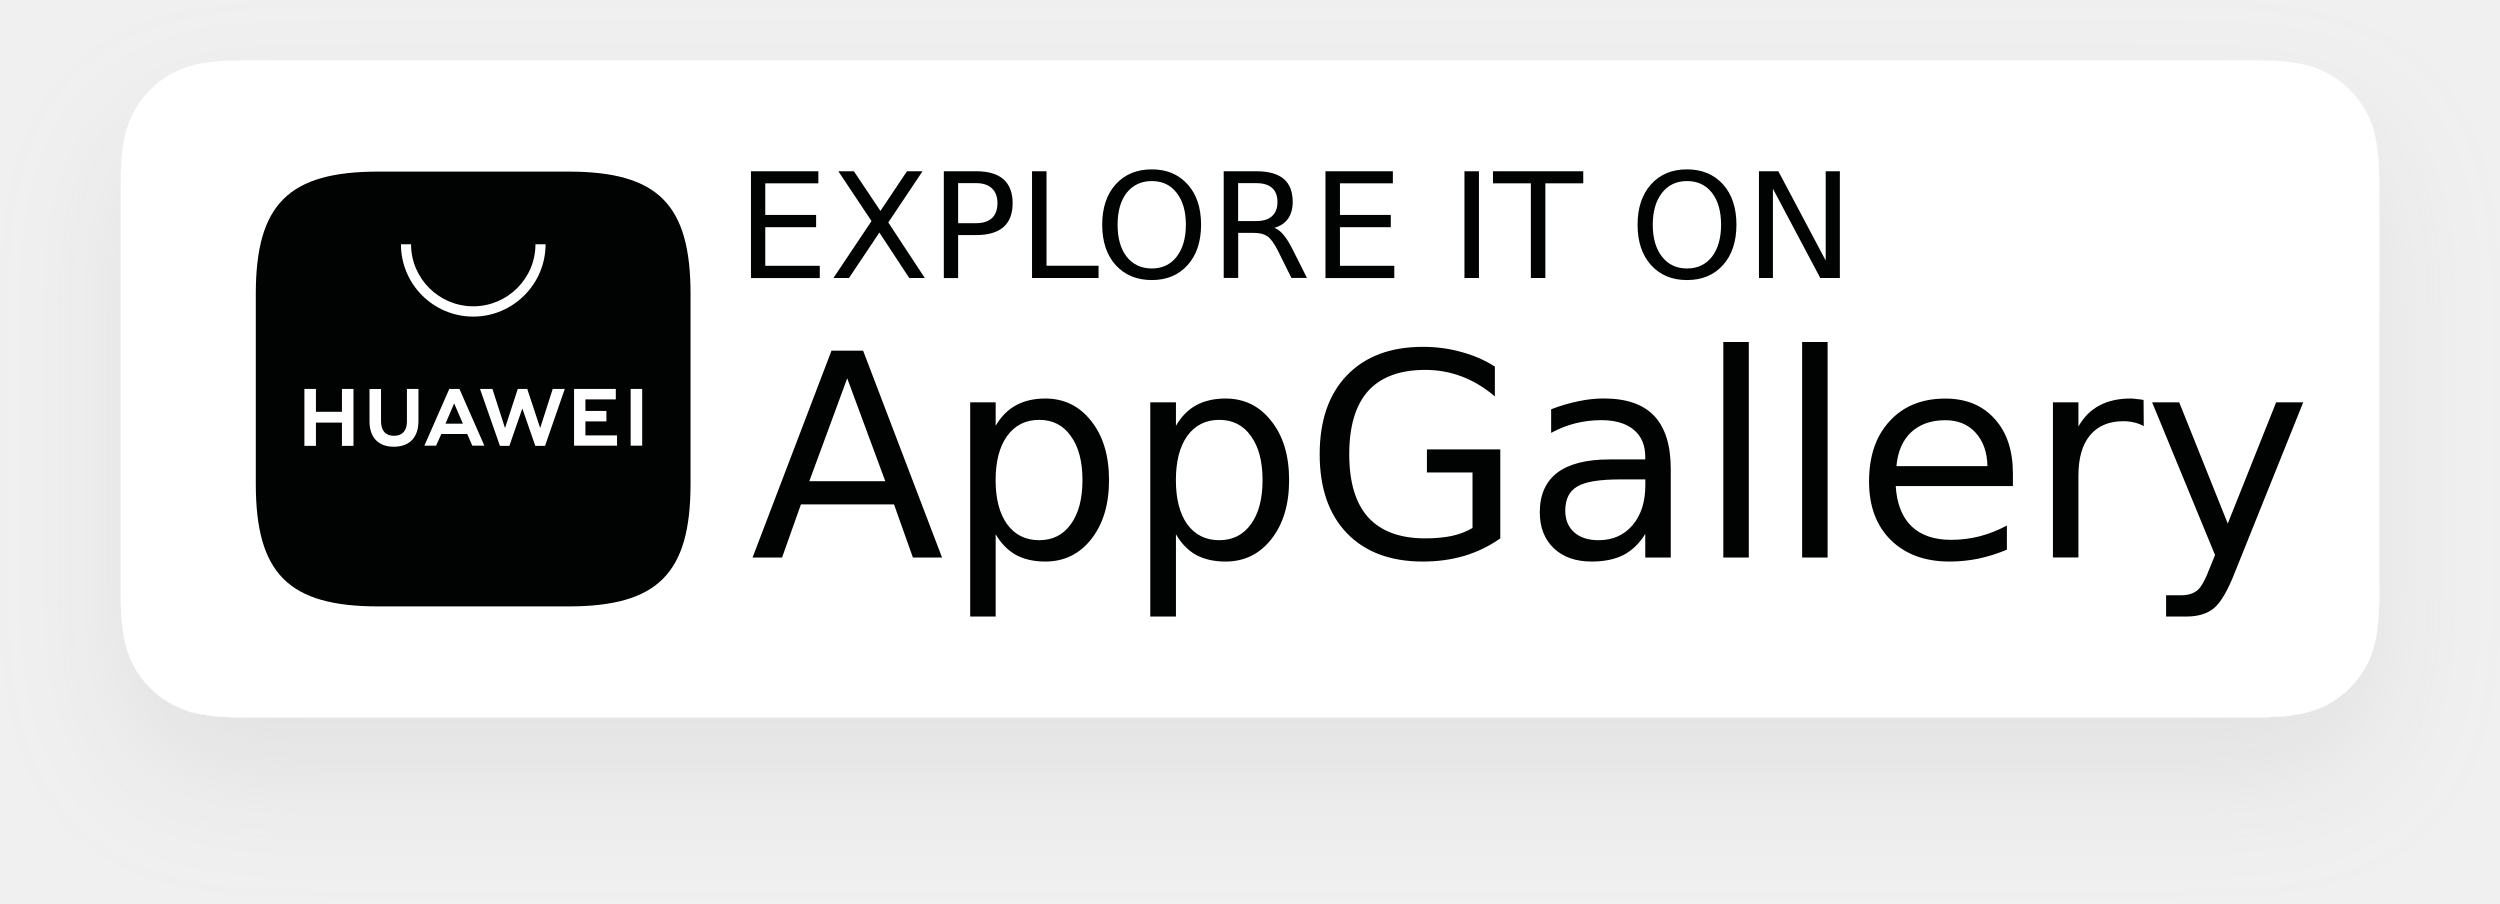
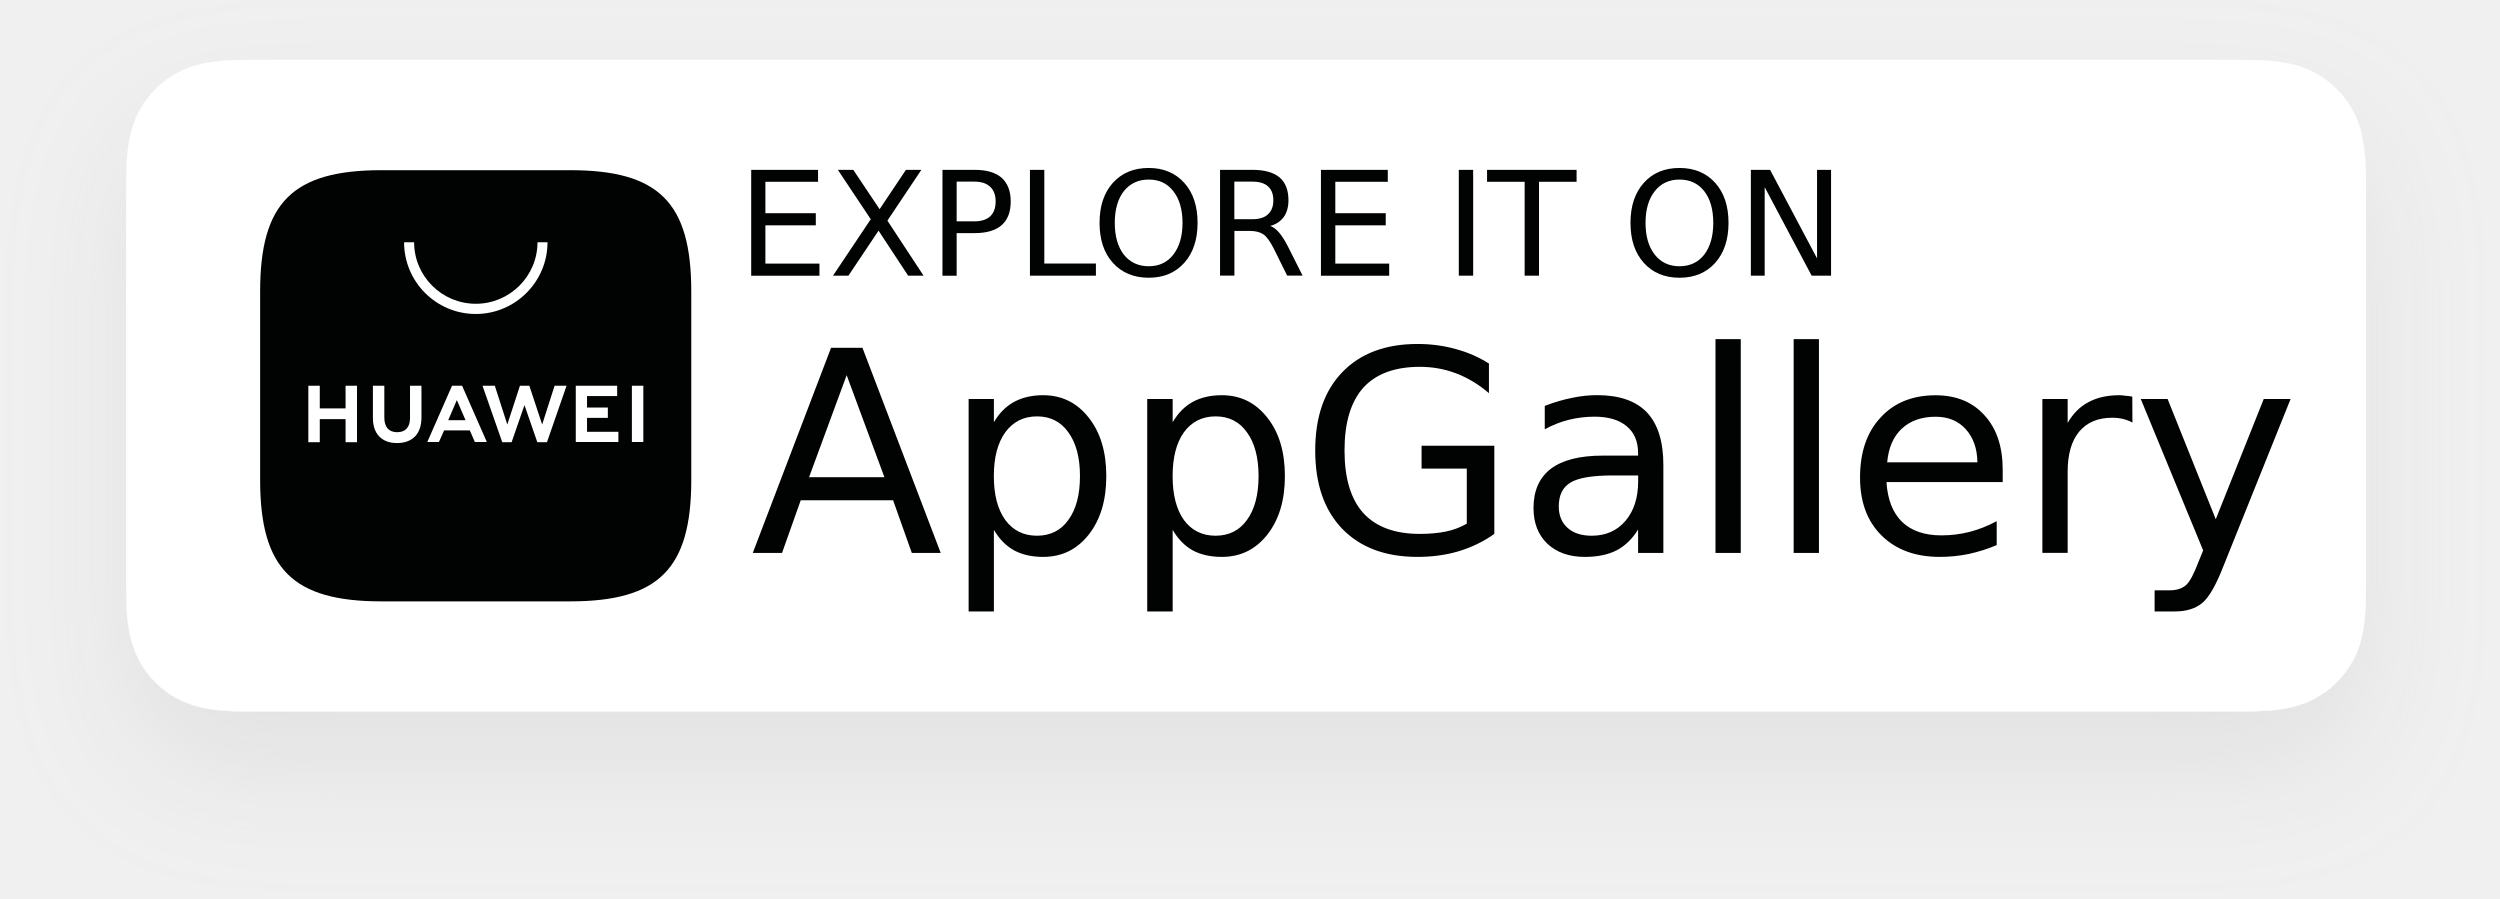
- <svg xmlns="http://www.w3.org/2000/svg" width="166" height="60" viewBox="0 0 166 60" fill="none">
-   <g filter="url(#filter0_d_1_1361)">
-     <path d="M16.534 47.633C16.184 47.633 15.862 47.633 15.513 47.621C14.885 47.609 14.143 47.574 13.413 47.436C12.729 47.318 12.113 47.11 11.544 46.82C10.963 46.529 10.429 46.137 9.978 45.681C9.514 45.218 9.13 44.696 8.831 44.103C8.541 43.533 8.344 42.933 8.215 42.234C8.077 41.48 8.042 40.714 8.03 40.133C8.019 39.889 8.019 39.1 8.019 39.1V12.526C8.019 12.526 8.03 11.748 8.03 11.517C8.042 10.924 8.077 10.158 8.215 9.416C8.34 8.721 8.541 8.116 8.831 7.535C9.133 6.954 9.514 6.42 9.97 5.969C10.433 5.505 10.967 5.109 11.548 4.822C12.129 4.52 12.741 4.323 13.417 4.206C14.17 4.068 14.936 4.033 15.529 4.021L16.538 4.009H149.455L150.487 4.021C151.068 4.033 151.834 4.068 152.576 4.206C153.259 4.323 153.875 4.52 154.456 4.822C155.037 5.113 155.571 5.505 156.022 5.969C156.486 6.42 156.87 6.954 157.181 7.547C157.471 8.116 157.667 8.729 157.773 9.404C157.911 10.111 157.946 10.841 157.97 11.528C157.981 11.843 157.981 12.188 157.981 12.526C157.981 12.942 157.981 13.35 157.981 13.755V37.883C157.981 38.288 157.981 38.696 157.981 39.1C157.981 39.462 157.981 39.795 157.97 40.145C157.946 40.804 157.911 41.539 157.785 42.222C157.667 42.917 157.471 43.522 157.169 44.103C156.867 44.696 156.486 45.218 156.03 45.669C155.567 46.133 155.033 46.517 154.452 46.816C153.871 47.118 153.27 47.303 152.572 47.432C151.853 47.57 151.111 47.605 150.471 47.617C150.145 47.629 149.8 47.629 149.462 47.629H148.245H16.534V47.633Z" fill="white" />
-     <path d="M58.783 31.951L56.255 25.119L53.739 31.951H58.783ZM49.97 37.02L55.211 23.285H57.311L62.552 37.02H60.617L59.364 33.494H53.181L51.929 37.02H49.97ZM66.113 35.477V40.938H64.421V26.717H66.113V28.272C66.47 27.659 66.918 27.207 67.46 26.913C68.009 26.611 68.657 26.462 69.407 26.462C70.659 26.462 71.676 26.96 72.457 27.957C73.246 28.947 73.639 30.255 73.639 31.88C73.639 33.498 73.246 34.801 72.457 35.803C71.676 36.792 70.659 37.287 69.407 37.287C68.657 37.287 68.009 37.142 67.46 36.847C66.918 36.545 66.47 36.085 66.113 35.477ZM71.876 31.88C71.876 30.635 71.617 29.658 71.099 28.947C70.596 28.236 69.897 27.879 68.999 27.879C68.103 27.879 67.393 28.236 66.875 28.947C66.364 29.658 66.109 30.635 66.109 31.88C66.109 33.125 66.364 34.102 66.875 34.813C67.393 35.516 68.1 35.869 68.999 35.869C69.894 35.869 70.596 35.516 71.099 34.813C71.617 34.102 71.876 33.125 71.876 31.88ZM78.083 35.477V40.938H76.379V26.717H78.083V28.272C78.44 27.659 78.884 27.207 79.418 26.913C79.967 26.611 80.619 26.462 81.377 26.462C82.621 26.462 83.634 26.96 84.415 27.957C85.204 28.947 85.597 30.255 85.597 31.88C85.597 33.498 85.204 34.801 84.415 35.803C83.634 36.792 82.621 37.287 81.377 37.287C80.619 37.287 79.967 37.142 79.418 36.847C78.884 36.545 78.436 36.085 78.083 35.477ZM83.834 31.88C83.834 30.635 83.575 29.658 83.057 28.947C82.554 28.236 81.856 27.879 80.957 27.879C80.061 27.879 79.351 28.236 78.833 28.947C78.33 29.658 78.079 30.635 78.079 31.88C78.079 33.125 78.33 34.102 78.833 34.813C79.351 35.516 80.058 35.869 80.957 35.869C81.852 35.869 82.554 35.516 83.057 34.813C83.575 34.102 83.834 33.125 83.834 31.88ZM97.775 35.06V31.373H94.748V29.842H99.62V35.748C98.901 36.258 98.109 36.643 97.241 36.906C96.381 37.161 95.463 37.287 94.481 37.287C92.33 37.287 90.649 36.659 89.436 35.406C88.231 34.154 87.627 32.406 87.627 30.164C87.627 27.922 88.231 26.175 89.436 24.922C90.649 23.662 92.334 23.03 94.481 23.03C95.376 23.03 96.224 23.144 97.021 23.367C97.834 23.583 98.58 23.909 99.259 24.341V26.324C98.572 25.735 97.842 25.295 97.068 25.001C96.295 24.706 95.482 24.561 94.634 24.561C92.958 24.561 91.694 25.028 90.842 25.963C90.006 26.905 89.59 28.307 89.59 30.16C89.59 32.014 90.006 33.411 90.842 34.346C91.694 35.28 92.958 35.748 94.634 35.748C95.29 35.748 95.879 35.693 96.397 35.587C96.907 35.477 97.367 35.3 97.775 35.06ZM109.246 31.833H107.566C106.196 31.833 105.25 31.99 104.724 32.308C104.197 32.618 103.934 33.152 103.934 33.91C103.934 34.515 104.131 34.994 104.527 35.347C104.92 35.697 105.458 35.869 106.141 35.869C107.083 35.869 107.837 35.536 108.402 34.872C108.967 34.209 109.25 33.321 109.25 32.214V31.833H109.246ZM110.938 31.138V37.02H109.246V35.453C108.861 36.081 108.379 36.545 107.809 36.847C107.228 37.142 106.522 37.287 105.685 37.287C104.633 37.287 103.793 36.992 103.169 36.403C102.549 35.806 102.242 35.01 102.242 34.012C102.242 32.862 102.627 31.986 103.401 31.389C104.182 30.8 105.34 30.506 106.879 30.506H109.246V30.345C109.246 29.563 108.991 28.959 108.481 28.535C107.97 28.111 107.252 27.899 106.325 27.899C105.736 27.899 105.167 27.969 104.61 28.107C104.052 28.244 103.514 28.46 102.996 28.743V27.176C103.616 26.937 104.217 26.76 104.806 26.642C105.387 26.517 105.948 26.458 106.498 26.458C107.99 26.458 109.105 26.842 109.839 27.616C110.573 28.397 110.938 29.567 110.938 31.138ZM114.428 37.02V22.708H116.12V37.02H114.428ZM119.661 37.02V22.708H121.353V37.02H119.661ZM133.657 31.44V32.277H125.876C125.947 33.435 126.292 34.326 126.92 34.943C127.552 35.547 128.432 35.846 129.554 35.846C130.202 35.846 130.83 35.767 131.435 35.614C132.055 35.453 132.66 35.214 133.257 34.896V36.498C132.652 36.753 132.032 36.949 131.388 37.09C130.756 37.22 130.108 37.287 129.452 37.287C127.811 37.287 126.512 36.808 125.542 35.85C124.584 34.9 124.105 33.608 124.105 31.974C124.105 30.282 124.561 28.943 125.476 27.961C126.386 26.964 127.619 26.465 129.162 26.465C130.548 26.465 131.639 26.913 132.444 27.812C133.253 28.7 133.657 29.909 133.657 31.44ZM125.923 30.953H131.965C131.949 30.027 131.686 29.285 131.176 28.727C130.673 28.177 130.006 27.902 129.17 27.902C128.228 27.902 127.47 28.169 126.897 28.703C126.331 29.238 126.009 29.988 125.923 30.953ZM142.333 26.556L142.345 28.295C142.152 28.185 141.944 28.107 141.717 28.052C141.489 27.997 141.25 27.969 140.986 27.969C140.029 27.969 139.291 28.283 138.772 28.908C138.262 29.528 138.007 30.419 138.007 31.586V37.016H136.315V26.717H138.007V28.319C138.364 27.691 138.827 27.227 139.4 26.925C139.974 26.615 140.665 26.462 141.477 26.462C141.595 26.462 141.725 26.473 141.87 26.497C142.007 26.505 142.164 26.524 142.333 26.556ZM152.933 26.717L148.41 37.97C147.931 39.199 147.464 40.004 147.009 40.381C146.553 40.754 145.945 40.938 145.187 40.938H143.829V39.525H144.826C145.289 39.525 145.654 39.411 145.917 39.187C146.173 38.971 146.455 38.449 146.765 37.621L147.079 36.855L142.902 26.717H144.7L147.923 34.766L151.135 26.717H152.933Z" fill="#010202" />
-     <path d="M49.864 18.459V11.371H54.339V12.172H50.814V14.273H54.19V15.086H50.814V17.65H54.433V18.463H49.864V18.459ZM57.868 14.678L55.666 11.371H56.698L58.461 14.006L60.224 11.371H61.256L58.983 14.772L61.406 18.459H60.373L58.391 15.443L56.373 18.459H55.34L57.868 14.678ZM64.825 12.161H63.62V14.819H64.825C65.272 14.819 65.622 14.705 65.869 14.481C66.109 14.25 66.23 13.916 66.23 13.484C66.23 13.068 66.109 12.742 65.869 12.51C65.622 12.278 65.272 12.161 64.825 12.161ZM62.67 18.459V11.371H64.825C65.622 11.371 66.222 11.548 66.635 11.905C67.035 12.271 67.239 12.793 67.239 13.484C67.239 14.187 67.039 14.717 66.635 15.074C66.226 15.431 65.622 15.608 64.825 15.608H63.62V18.463H62.67V18.459ZM68.527 18.459V11.371H69.489V17.646H72.944V18.459H68.527ZM76.481 12.023C75.786 12.023 75.228 12.282 74.812 12.801C74.412 13.319 74.208 14.026 74.208 14.925C74.208 15.812 74.408 16.523 74.812 17.049C75.228 17.567 75.786 17.827 76.481 17.827C77.176 17.827 77.725 17.567 78.126 17.049C78.534 16.523 78.742 15.816 78.742 14.925C78.742 14.03 78.538 13.319 78.126 12.801C77.725 12.278 77.176 12.023 76.481 12.023ZM76.481 11.246C77.47 11.246 78.263 11.58 78.86 12.243C79.457 12.907 79.751 13.802 79.751 14.921C79.751 16.044 79.453 16.935 78.86 17.599C78.263 18.262 77.47 18.596 76.481 18.596C75.484 18.596 74.683 18.262 74.078 17.599C73.481 16.935 73.187 16.04 73.187 14.921C73.187 13.798 73.485 12.907 74.078 12.243C74.683 11.576 75.484 11.246 76.481 11.246ZM84.611 15.129C84.819 15.2 85.019 15.349 85.216 15.581C85.408 15.805 85.604 16.119 85.808 16.519L86.782 18.455H85.75L84.847 16.633C84.607 16.162 84.379 15.848 84.164 15.695C83.94 15.541 83.638 15.463 83.261 15.463H82.216V18.455H81.254V11.371H83.422C84.234 11.371 84.839 11.54 85.243 11.882C85.636 12.216 85.836 12.726 85.836 13.413C85.836 13.861 85.73 14.234 85.522 14.528C85.306 14.819 85.008 15.023 84.611 15.129ZM83.418 12.161H82.212V14.678H83.418C83.881 14.678 84.23 14.568 84.462 14.352C84.701 14.136 84.823 13.822 84.823 13.413C84.823 12.997 84.701 12.683 84.462 12.475C84.23 12.267 83.881 12.161 83.418 12.161ZM88.011 18.459V11.371H92.486V12.172H88.973V14.273H92.349V15.086H88.973V17.65H92.581V18.463H88.011V18.459ZM97.24 18.459V11.371H98.202V18.459H97.24ZM99.133 12.172V11.371H105.128V12.172H102.611V18.459H101.649V12.172H99.133ZM112.017 12.023C111.322 12.023 110.769 12.282 110.361 12.801C109.952 13.319 109.744 14.026 109.744 14.925C109.744 15.812 109.948 16.523 110.361 17.049C110.769 17.567 111.322 17.827 112.017 17.827C112.712 17.827 113.266 17.567 113.674 17.049C114.074 16.523 114.279 15.816 114.279 14.925C114.279 14.03 114.078 13.319 113.674 12.801C113.266 12.278 112.712 12.023 112.017 12.023ZM112.017 11.246C113.015 11.246 113.811 11.58 114.408 12.243C115.005 12.907 115.299 13.802 115.299 14.921C115.299 16.044 115.001 16.935 114.408 17.599C113.815 18.262 113.015 18.596 112.017 18.596C111.02 18.596 110.223 18.262 109.627 17.599C109.03 16.935 108.735 16.04 108.735 14.921C108.735 13.798 109.034 12.907 109.627 12.243C110.223 11.576 111.02 11.246 112.017 11.246ZM116.795 18.459V11.371H118.083L121.227 17.3V11.371H122.166V18.459H120.866L117.722 12.53V18.459H116.795Z" fill="#010202" />
-     <path d="M37.733 11.394H25.116C19.164 11.394 16.985 13.561 16.985 19.514V32.134C16.985 38.086 19.164 40.266 25.116 40.266H37.733C43.673 40.266 45.852 38.086 45.852 32.134V19.514C45.852 13.561 43.685 11.394 37.733 11.394Z" fill="#010202" />
-     <path fill-rule="evenodd" clip-rule="evenodd" d="M29.305 28.816L28.955 29.594H28.178L29.834 25.824H30.506L32.163 29.594H31.362L31.024 28.816H29.305ZM29.579 28.133H30.737L30.156 26.786L29.579 28.133ZM41.875 25.824H42.641V29.594H41.875V25.824ZM38.872 28.91H40.972V29.594H38.118V25.824H40.89V26.519H38.872V27.285H40.265V27.98H38.872V28.91ZM36.701 25.824H37.502L36.19 29.605H35.543L34.683 27.124L33.823 29.605H33.195L31.872 25.824H32.696L33.533 28.424L34.381 25.824H35.009L35.868 28.424L36.701 25.824ZM27.02 25.824H27.785V27.96C27.785 29.04 27.192 29.664 26.148 29.664C25.127 29.664 24.535 29.048 24.535 27.984V25.828H25.3V27.964C25.3 28.6 25.602 28.938 26.16 28.938C26.717 28.938 27.02 28.6 27.02 27.988V25.824ZM22.705 25.824H23.471V29.605H22.705V28.062H20.978V29.605H20.212V25.824H20.978V27.344H22.705V25.824ZM31.424 21.022C28.767 21.022 26.623 18.866 26.623 16.22H27.294C27.294 18.493 29.151 20.339 31.424 20.339C33.697 20.339 35.554 18.493 35.554 16.22H36.226C36.226 18.863 34.07 21.022 31.424 21.022Z" fill="white" />
+ <svg xmlns="http://www.w3.org/2000/svg" width="167" height="60" viewBox="0 0 167 60" fill="none">
+   <g filter="url(#filter0_d_853_5485)">
+     <path d="M16.927 47.522C16.578 47.522 16.257 47.522 15.909 47.511C15.282 47.499 14.542 47.464 13.813 47.327C13.132 47.209 12.517 47.001 11.949 46.712C11.369 46.422 10.836 46.03 10.386 45.575C9.924 45.113 9.54 44.592 9.242 44.001C8.953 43.433 8.757 42.833 8.627 42.136C8.49 41.384 8.455 40.62 8.443 40.04C8.432 39.797 8.432 39.01 8.432 39.01V12.497C8.432 12.497 8.443 11.721 8.443 11.49C8.455 10.899 8.49 10.135 8.627 9.394C8.753 8.701 8.953 8.098 9.242 7.518C9.544 6.938 9.924 6.405 10.378 5.955C10.84 5.493 11.373 5.097 11.953 4.811C12.533 4.509 13.143 4.313 13.817 4.196C14.569 4.059 15.333 4.024 15.924 4.012L16.931 4H149.541L150.571 4.012C151.15 4.024 151.914 4.059 152.654 4.196C153.336 4.313 153.951 4.509 154.531 4.811C155.11 5.101 155.643 5.493 156.093 5.955C156.556 6.405 156.939 6.938 157.249 7.53C157.539 8.098 157.734 8.709 157.84 9.383C157.977 10.088 158.013 10.816 158.036 11.502C158.048 11.815 158.048 12.16 158.048 12.497C158.048 12.912 158.048 13.319 158.048 13.723V37.795C158.048 38.199 158.048 38.606 158.048 39.01C158.048 39.37 158.048 39.703 158.036 40.052C158.013 40.71 157.977 41.443 157.852 42.124C157.734 42.818 157.539 43.421 157.237 44.001C156.935 44.592 156.556 45.113 156.101 45.564C155.639 46.026 155.106 46.41 154.527 46.708C153.947 47.009 153.348 47.193 152.651 47.323C151.934 47.46 151.194 47.495 150.555 47.507C150.23 47.519 149.885 47.519 149.548 47.519H148.334H16.927V47.522Z" fill="white" />
+     <path d="M59.079 31.877L56.557 25.061L54.046 31.877H59.079ZM50.286 36.934L55.515 23.231H57.611L62.839 36.934H60.908L59.659 33.416H53.49L52.241 36.934H50.286ZM66.392 35.395V40.844H64.704V26.655H66.392V28.206C66.748 27.595 67.195 27.145 67.735 26.851C68.284 26.549 68.93 26.4 69.678 26.4C70.927 26.4 71.942 26.898 72.721 27.893C73.509 28.88 73.9 30.184 73.9 31.806C73.9 33.42 73.509 34.721 72.721 35.72C71.942 36.707 70.927 37.201 69.678 37.201C68.93 37.201 68.284 37.056 67.735 36.762C67.195 36.46 66.748 36.002 66.392 35.395ZM72.142 31.806C72.142 30.564 71.883 29.589 71.366 28.88C70.865 28.171 70.168 27.814 69.271 27.814C68.378 27.814 67.669 28.171 67.152 28.88C66.642 29.589 66.388 30.564 66.388 31.806C66.388 33.048 66.642 34.024 67.152 34.733C67.669 35.434 68.374 35.786 69.271 35.786C70.164 35.786 70.865 35.434 71.366 34.733C71.883 34.024 72.142 33.048 72.142 31.806ZM78.334 35.395V40.844H76.634V26.655H78.334V28.206C78.691 27.595 79.133 27.145 79.666 26.851C80.214 26.549 80.864 26.4 81.62 26.4C82.862 26.4 83.872 26.898 84.652 27.893C85.439 28.88 85.831 30.184 85.831 31.806C85.831 33.42 85.439 34.721 84.652 35.72C83.872 36.707 82.862 37.201 81.62 37.201C80.864 37.201 80.214 37.056 79.666 36.762C79.133 36.46 78.686 36.002 78.334 35.395ZM84.072 31.806C84.072 30.564 83.814 29.589 83.297 28.88C82.795 28.171 82.098 27.814 81.201 27.814C80.308 27.814 79.599 28.171 79.082 28.88C78.581 29.589 78.33 30.564 78.33 31.806C78.33 33.048 78.581 34.024 79.082 34.733C79.599 35.434 80.304 35.786 81.201 35.786C82.094 35.786 82.795 35.434 83.297 34.733C83.814 34.024 84.072 33.048 84.072 31.806ZM97.981 34.98V31.301H94.961V29.773H99.821V35.665C99.105 36.174 98.313 36.558 97.448 36.821C96.59 37.075 95.674 37.201 94.694 37.201C92.548 37.201 90.872 36.574 89.661 35.324C88.459 34.075 87.856 32.331 87.856 30.094C87.856 27.858 88.459 26.114 89.661 24.865C90.872 23.607 92.552 22.977 94.694 22.977C95.587 22.977 96.433 23.09 97.228 23.313C98.039 23.529 98.783 23.854 99.461 24.285V26.263C98.776 25.676 98.047 25.237 97.275 24.943C96.504 24.649 95.693 24.504 94.847 24.504C93.175 24.504 91.913 24.971 91.064 25.903C90.229 26.843 89.814 28.241 89.814 30.09C89.814 31.939 90.229 33.334 91.064 34.267C91.913 35.199 93.175 35.665 94.847 35.665C95.501 35.665 96.089 35.61 96.606 35.504C97.115 35.395 97.573 35.218 97.981 34.98ZM109.425 31.759H107.749C106.382 31.759 105.438 31.916 104.913 32.233C104.388 32.543 104.126 33.076 104.126 33.832C104.126 34.435 104.322 34.913 104.717 35.265C105.109 35.614 105.646 35.786 106.327 35.786C107.267 35.786 108.019 35.453 108.583 34.791C109.147 34.129 109.429 33.244 109.429 32.139V31.759H109.425ZM111.113 31.066V36.934H109.425V35.371C109.041 35.998 108.56 36.46 107.992 36.762C107.412 37.056 106.707 37.201 105.873 37.201C104.823 37.201 103.985 36.907 103.362 36.319C102.743 35.724 102.438 34.928 102.438 33.934C102.438 32.786 102.822 31.912 103.593 31.317C104.373 30.729 105.528 30.435 107.063 30.435H109.425V30.275C109.425 29.495 109.171 28.892 108.661 28.469C108.152 28.046 107.436 27.834 106.511 27.834C105.924 27.834 105.356 27.905 104.8 28.042C104.243 28.179 103.707 28.394 103.19 28.676V27.113C103.809 26.874 104.408 26.698 104.995 26.581C105.575 26.455 106.135 26.396 106.684 26.396C108.172 26.396 109.284 26.78 110.017 27.552C110.749 28.332 111.113 29.499 111.113 31.066ZM114.595 36.934V22.655H116.283V36.934H114.595ZM119.816 36.934V22.655H121.505V36.934H119.816ZM133.78 31.368V32.202H126.017C126.087 33.358 126.432 34.247 127.058 34.862C127.689 35.465 128.566 35.763 129.687 35.763C130.333 35.763 130.96 35.685 131.563 35.532C132.182 35.371 132.785 35.132 133.38 34.815V36.413C132.777 36.668 132.158 36.864 131.516 37.005C130.885 37.134 130.239 37.201 129.585 37.201C127.948 37.201 126.651 36.723 125.684 35.767C124.728 34.819 124.25 33.53 124.25 31.9C124.25 30.212 124.705 28.876 125.617 27.897C126.526 26.902 127.756 26.404 129.295 26.404C130.678 26.404 131.766 26.851 132.569 27.748C133.376 28.633 133.78 29.84 133.78 31.368ZM126.064 30.882H132.092C132.076 29.957 131.813 29.217 131.304 28.661C130.803 28.112 130.137 27.838 129.303 27.838C128.363 27.838 127.607 28.104 127.035 28.637C126.471 29.17 126.15 29.918 126.064 30.882ZM142.436 26.494L142.447 28.23C142.256 28.12 142.048 28.042 141.821 27.987C141.594 27.932 141.355 27.905 141.092 27.905C140.137 27.905 139.4 28.218 138.883 28.841C138.374 29.46 138.119 30.349 138.119 31.512V36.93H136.431V26.655H138.119V28.253C138.476 27.627 138.938 27.164 139.51 26.863C140.082 26.553 140.771 26.4 141.582 26.4C141.699 26.4 141.829 26.412 141.973 26.436C142.111 26.443 142.267 26.463 142.436 26.494ZM153.011 26.655L148.499 37.882C148.021 39.108 147.555 39.911 147.101 40.288C146.646 40.66 146.039 40.844 145.283 40.844H143.928V39.434H144.923C145.385 39.434 145.749 39.32 146.012 39.097C146.266 38.881 146.548 38.36 146.858 37.534L147.171 36.77L143.004 26.655H144.797L148.013 34.686L151.217 26.655H153.011Z" fill="#010202" />
+     <path d="M50.18 18.416V11.345H54.645V12.144H51.128V14.24H54.496V15.051H51.128V17.609H54.739V18.42H50.18V18.416ZM58.166 14.644L55.969 11.345H56.999L58.758 13.974L60.517 11.345H61.547L59.279 14.738L61.695 18.416H60.665L58.687 15.408L56.674 18.416H55.644L58.166 14.644ZM65.107 12.133H63.904V14.785H65.107C65.553 14.785 65.902 14.671 66.149 14.448C66.388 14.217 66.509 13.884 66.509 13.453C66.509 13.037 66.388 12.712 66.149 12.481C65.902 12.25 65.553 12.133 65.107 12.133ZM62.957 18.416V11.345H65.107C65.902 11.345 66.501 11.521 66.913 11.878C67.312 12.242 67.516 12.763 67.516 13.453C67.516 14.154 67.316 14.683 66.913 15.039C66.505 15.396 65.902 15.572 65.107 15.572H63.904V18.42H62.957V18.416ZM68.8 18.416V11.345H69.76V17.605H73.207V18.416H68.8ZM76.736 11.995C76.043 11.995 75.486 12.254 75.071 12.771C74.672 13.288 74.468 13.993 74.468 14.89C74.468 15.776 74.668 16.485 75.071 17.01C75.486 17.527 76.043 17.785 76.736 17.785C77.429 17.785 77.977 17.527 78.377 17.01C78.784 16.485 78.992 15.78 78.992 14.89C78.992 13.997 78.788 13.288 78.377 12.771C77.977 12.25 77.429 11.995 76.736 11.995ZM76.736 11.22C77.723 11.22 78.514 11.553 79.109 12.215C79.705 12.877 79.998 13.77 79.998 14.886C79.998 16.007 79.701 16.896 79.109 17.558C78.514 18.22 77.723 18.553 76.736 18.553C75.741 18.553 74.942 18.22 74.339 17.558C73.743 16.896 73.45 16.003 73.45 14.886C73.45 13.766 73.747 12.877 74.339 12.215C74.942 11.549 75.741 11.22 76.736 11.22ZM84.847 15.094C85.055 15.165 85.255 15.313 85.451 15.545C85.642 15.768 85.838 16.081 86.042 16.481L87.013 18.412H85.983L85.082 16.595C84.844 16.124 84.616 15.811 84.401 15.658C84.178 15.505 83.876 15.427 83.5 15.427H82.458V18.412H81.499V11.345H83.661C84.471 11.345 85.075 11.514 85.478 11.854C85.87 12.188 86.069 12.697 86.069 13.382C86.069 13.829 85.964 14.201 85.756 14.495C85.541 14.785 85.243 14.988 84.847 15.094ZM83.657 12.133H82.454V14.644H83.657C84.119 14.644 84.468 14.534 84.699 14.319C84.938 14.103 85.059 13.79 85.059 13.382C85.059 12.967 84.938 12.654 84.699 12.446C84.468 12.238 84.119 12.133 83.657 12.133ZM88.239 18.416V11.345H92.704V12.144H89.199V14.24H92.567V15.051H89.199V17.609H92.798V18.42H88.239V18.416ZM97.448 18.416V11.345H98.407V18.416H97.448ZM99.335 12.144V11.345H105.316V12.144H102.806V18.416H101.846V12.144H99.335ZM112.19 11.995C111.497 11.995 110.945 12.254 110.537 12.771C110.13 13.288 109.922 13.993 109.922 14.89C109.922 15.776 110.126 16.485 110.537 17.01C110.945 17.527 111.497 17.785 112.19 17.785C112.884 17.785 113.436 17.527 113.843 17.01C114.243 16.485 114.446 15.78 114.446 14.89C114.446 13.997 114.247 13.288 113.843 12.771C113.436 12.25 112.884 11.995 112.19 11.995ZM112.19 11.22C113.185 11.22 113.98 11.553 114.576 12.215C115.171 12.877 115.465 13.77 115.465 14.886C115.465 16.007 115.167 16.896 114.576 17.558C113.984 18.22 113.185 18.553 112.19 18.553C111.195 18.553 110.4 18.22 109.805 17.558C109.21 16.896 108.916 16.003 108.916 14.886C108.916 13.766 109.214 12.877 109.805 12.215C110.4 11.549 111.195 11.22 112.19 11.22ZM116.957 18.416V11.345H118.242L121.379 17.261V11.345H122.315V18.416H121.019L117.881 12.501V18.416H116.957Z" fill="#010202" />
+     <path d="M38.078 11.368H25.489C19.551 11.368 17.377 13.53 17.377 19.469V32.059C17.377 37.998 19.551 40.172 25.489 40.172H38.078C44.004 40.172 46.177 37.998 46.177 32.059V19.469C46.177 13.53 44.015 11.368 38.078 11.368Z" fill="#010202" />
+     <path fill-rule="evenodd" clip-rule="evenodd" d="M29.668 28.75L29.32 29.525H28.544L30.197 25.765H30.867L32.52 29.525H31.721L31.384 28.75H29.668ZM29.942 28.068H31.098L30.518 26.724L29.942 28.068ZM42.21 25.765H42.974V29.525H42.21V25.765ZM39.214 28.844H41.309V29.525H38.462V25.765H41.227V26.458H39.214V27.222H40.604V27.915H39.214V28.844ZM37.047 25.765H37.847L36.538 29.537H35.892L35.034 27.061L34.177 29.537H33.55L32.23 25.765H33.053L33.887 28.358L34.733 25.765H35.359L36.217 28.358L37.047 25.765ZM27.389 25.765H28.153V27.896C28.153 28.973 27.561 29.596 26.519 29.596C25.501 29.596 24.91 28.981 24.91 27.919V25.768H25.673V27.899C25.673 28.534 25.975 28.871 26.531 28.871C27.087 28.871 27.389 28.534 27.389 27.923V25.765ZM23.084 25.765H23.848V29.537H23.084V27.997H21.361V29.537H20.597V25.765H21.361V27.28H23.084V25.765ZM31.783 20.974C29.132 20.974 26.993 18.823 26.993 16.183H27.663C27.663 18.451 29.516 20.292 31.783 20.292C34.051 20.292 35.904 18.451 35.904 16.183H36.574C36.574 18.819 34.423 20.974 31.783 20.974Z" fill="white" />
  </g>
  <defs>
-     <filter id="filter0_d_1_1361" x="0" y="0" width="166" height="59.66" filterUnits="userSpaceOnUse" color-interpolation-filters="sRGB">
+     <filter id="filter0_d_853_5485" x="0.432" y="0" width="165.616" height="59.523" filterUnits="userSpaceOnUse" color-interpolation-filters="sRGB">
      <feFlood flood-opacity="0" result="BackgroundImageFix" />
      <feColorMatrix in="SourceAlpha" type="matrix" values="0 0 0 0 0 0 0 0 0 0 0 0 0 0 0 0 0 0 127 0" result="hardAlpha" />
      <feOffset dy="4" />
      <feGaussianBlur stdDeviation="4" />
      <feComposite in2="hardAlpha" operator="out" />
      <feColorMatrix type="matrix" values="0 0 0 0 0.575 0 0 0 0 0.575 0 0 0 0 0.575 0 0 0 0.15 0" />
-       <feBlend mode="normal" in2="BackgroundImageFix" result="effect1_dropShadow_1_1361" />
-       <feBlend mode="normal" in="SourceGraphic" in2="effect1_dropShadow_1_1361" result="shape" />
+       <feBlend mode="normal" in2="BackgroundImageFix" result="effect1_dropShadow_853_5485" />
+       <feBlend mode="normal" in="SourceGraphic" in2="effect1_dropShadow_853_5485" result="shape" />
    </filter>
  </defs>
</svg>
